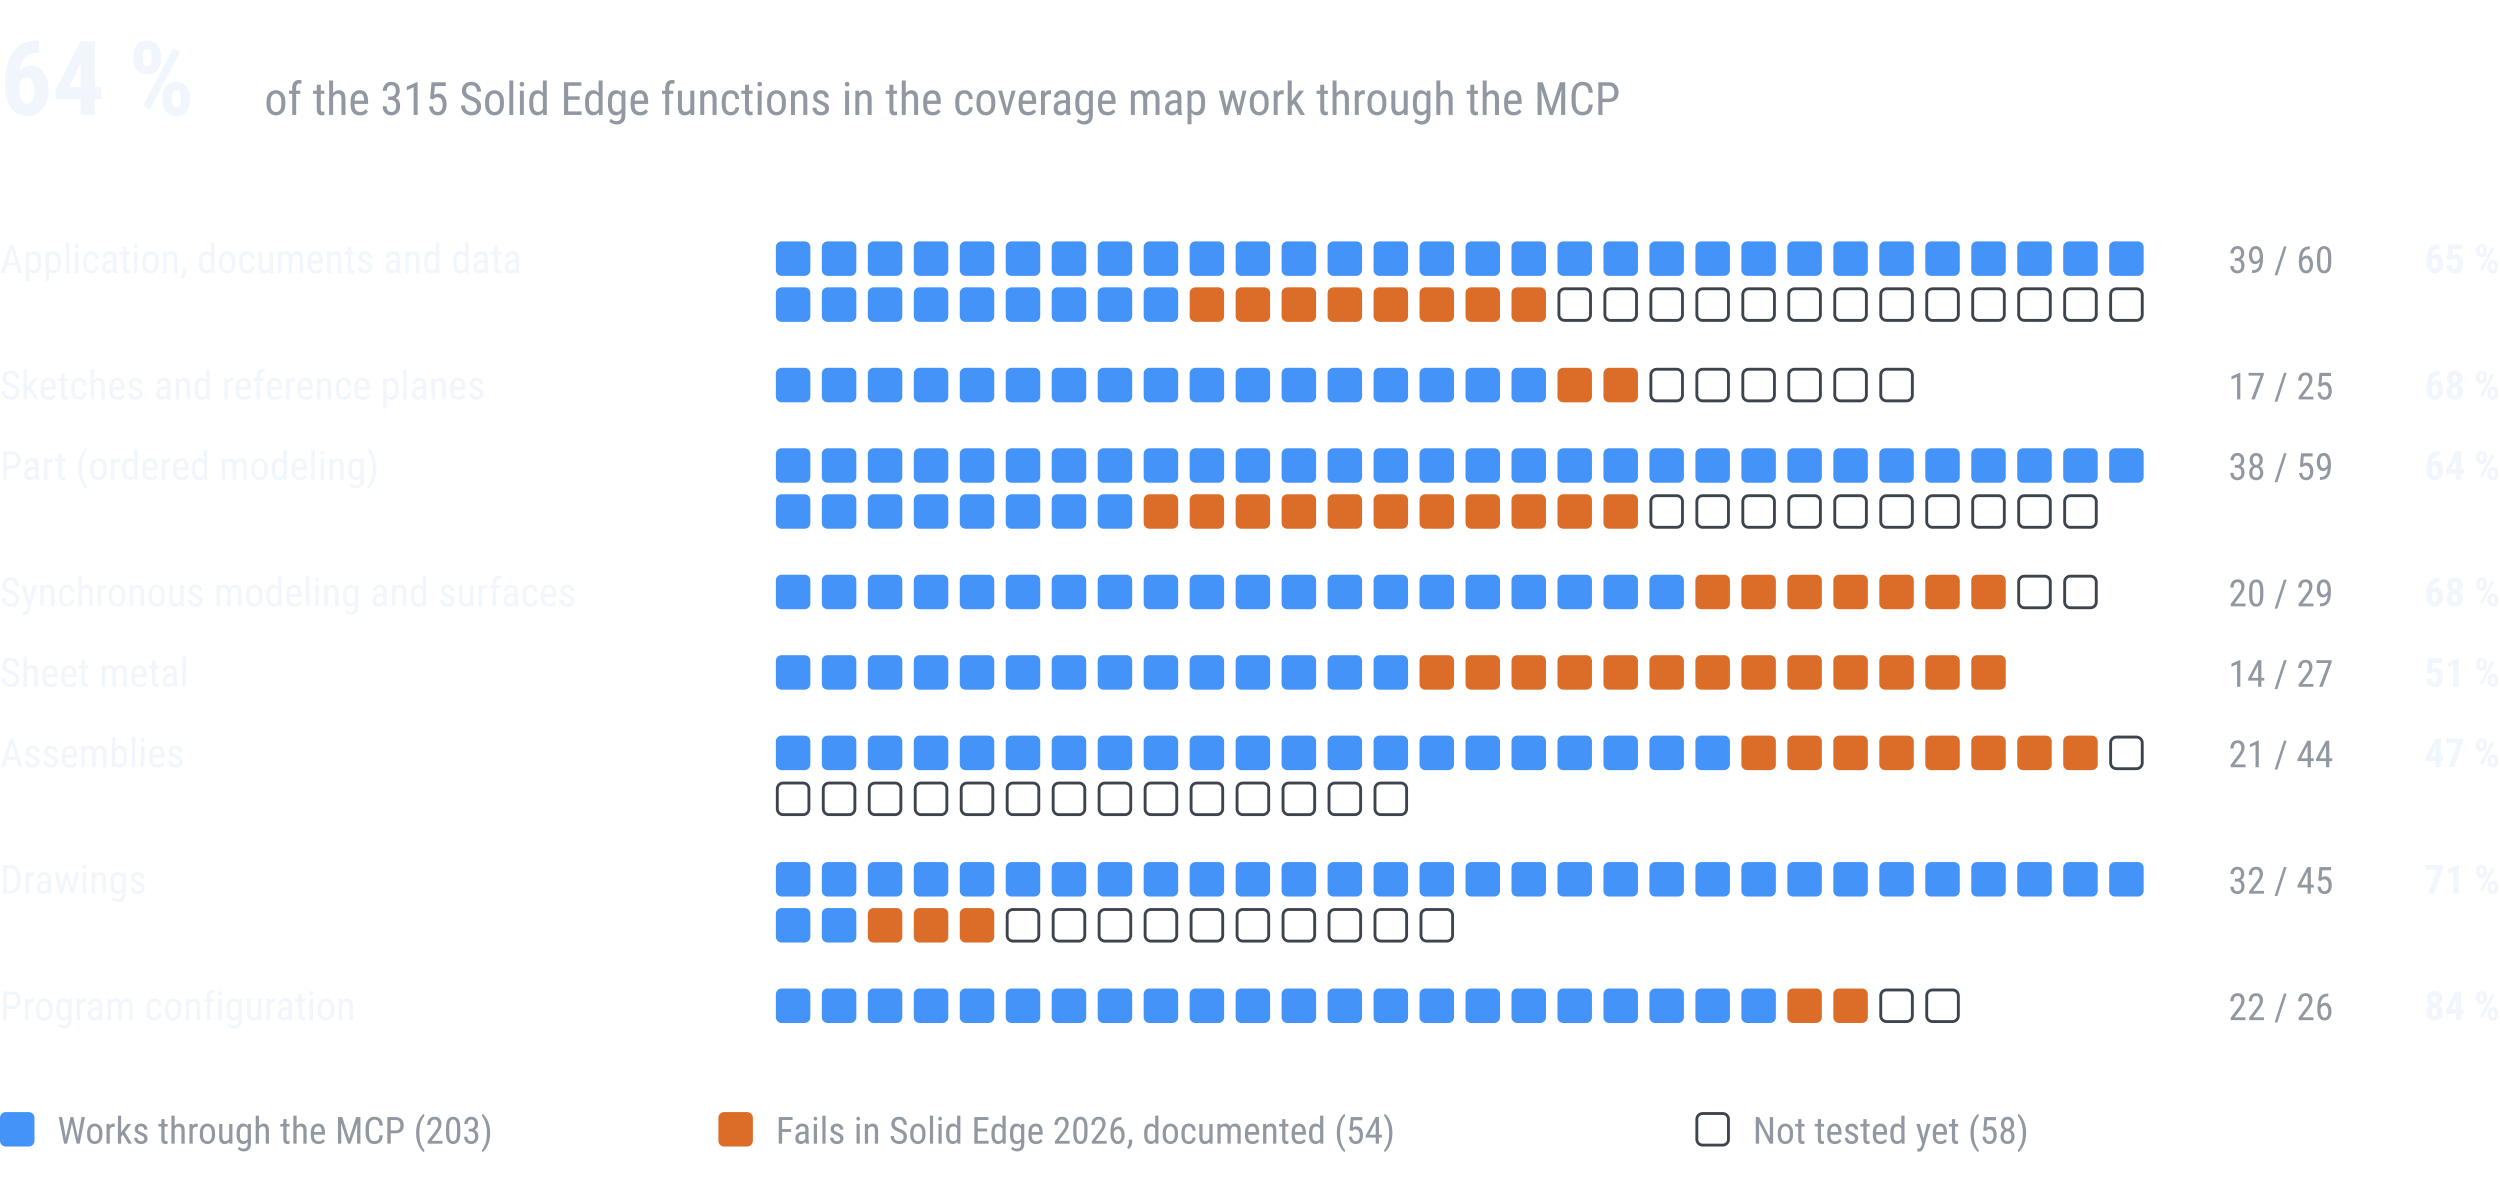
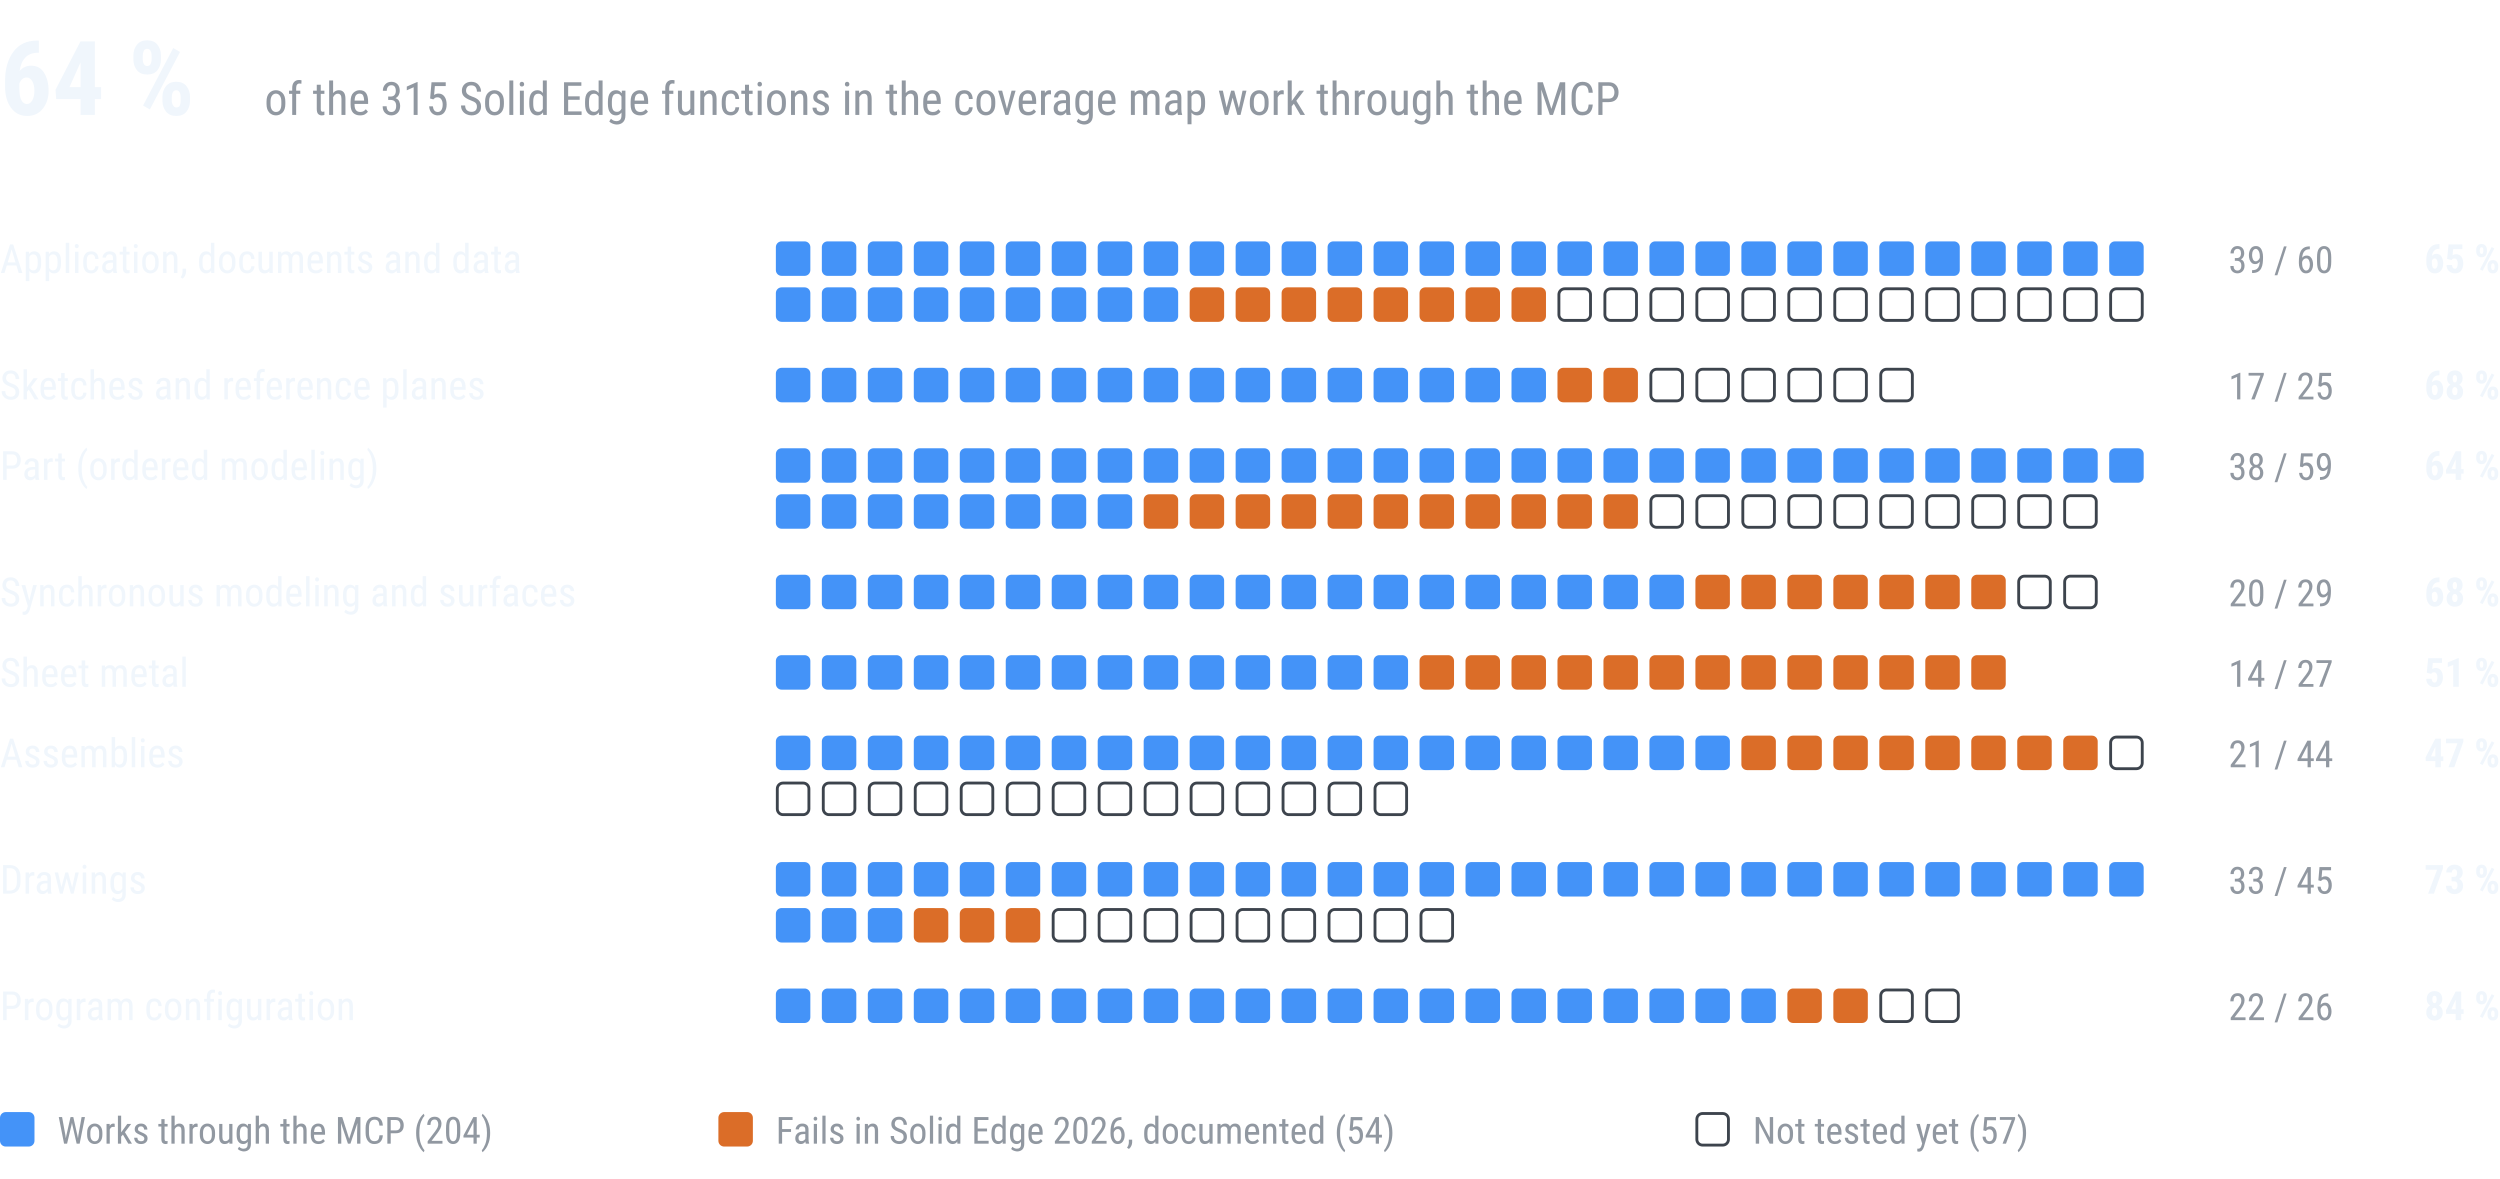
<svg xmlns="http://www.w3.org/2000/svg" width="870" height="410" viewBox="0 0 870 410" role="img" aria-labelledby="title desc">
  <g font-family="Bahnschrift, 'DIN Alternate', 'DIN 1451', D-DIN, Barlow, 'Roboto Condensed', 'Arial Narrow', sans-serif">
    <text x="0" y="40" font-size="36" font-weight="600" fill="#f0f6fc">64 %</text>
    <text x="92" y="40" font-size="16" fill="#9198a1">of the 315 Solid Edge functions in the coverage map work through the MCP</text>
    <text x="0" y="95" font-size="14" fill="#f0f6fc">Application, documents and data</text>
    <rect x="270" y="84" width="12" height="12" rx="2" fill="#4493f8" />
    <rect x="286" y="84" width="12" height="12" rx="2" fill="#4493f8" />
    <rect x="302" y="84" width="12" height="12" rx="2" fill="#4493f8" />
    <rect x="318" y="84" width="12" height="12" rx="2" fill="#4493f8" />
    <rect x="334" y="84" width="12" height="12" rx="2" fill="#4493f8" />
    <rect x="350" y="84" width="12" height="12" rx="2" fill="#4493f8" />
    <rect x="366" y="84" width="12" height="12" rx="2" fill="#4493f8" />
    <rect x="382" y="84" width="12" height="12" rx="2" fill="#4493f8" />
    <rect x="398" y="84" width="12" height="12" rx="2" fill="#4493f8" />
    <rect x="414" y="84" width="12" height="12" rx="2" fill="#4493f8" />
    <rect x="430" y="84" width="12" height="12" rx="2" fill="#4493f8" />
    <rect x="446" y="84" width="12" height="12" rx="2" fill="#4493f8" />
    <rect x="462" y="84" width="12" height="12" rx="2" fill="#4493f8" />
    <rect x="478" y="84" width="12" height="12" rx="2" fill="#4493f8" />
    <rect x="494" y="84" width="12" height="12" rx="2" fill="#4493f8" />
    <rect x="510" y="84" width="12" height="12" rx="2" fill="#4493f8" />
    <rect x="526" y="84" width="12" height="12" rx="2" fill="#4493f8" />
    <rect x="542" y="84" width="12" height="12" rx="2" fill="#4493f8" />
    <rect x="558" y="84" width="12" height="12" rx="2" fill="#4493f8" />
    <rect x="574" y="84" width="12" height="12" rx="2" fill="#4493f8" />
    <rect x="590" y="84" width="12" height="12" rx="2" fill="#4493f8" />
    <rect x="606" y="84" width="12" height="12" rx="2" fill="#4493f8" />
    <rect x="622" y="84" width="12" height="12" rx="2" fill="#4493f8" />
    <rect x="638" y="84" width="12" height="12" rx="2" fill="#4493f8" />
    <rect x="654" y="84" width="12" height="12" rx="2" fill="#4493f8" />
    <rect x="670" y="84" width="12" height="12" rx="2" fill="#4493f8" />
    <rect x="686" y="84" width="12" height="12" rx="2" fill="#4493f8" />
    <rect x="702" y="84" width="12" height="12" rx="2" fill="#4493f8" />
    <rect x="718" y="84" width="12" height="12" rx="2" fill="#4493f8" />
    <rect x="734" y="84" width="12" height="12" rx="2" fill="#4493f8" />
    <rect x="270" y="100" width="12" height="12" rx="2" fill="#4493f8" />
    <rect x="286" y="100" width="12" height="12" rx="2" fill="#4493f8" />
    <rect x="302" y="100" width="12" height="12" rx="2" fill="#4493f8" />
    <rect x="318" y="100" width="12" height="12" rx="2" fill="#4493f8" />
    <rect x="334" y="100" width="12" height="12" rx="2" fill="#4493f8" />
    <rect x="350" y="100" width="12" height="12" rx="2" fill="#4493f8" />
    <rect x="366" y="100" width="12" height="12" rx="2" fill="#4493f8" />
    <rect x="382" y="100" width="12" height="12" rx="2" fill="#4493f8" />
    <rect x="398" y="100" width="12" height="12" rx="2" fill="#4493f8" />
    <rect x="414" y="100" width="12" height="12" rx="2" fill="#db6d28" />
    <rect x="430" y="100" width="12" height="12" rx="2" fill="#db6d28" />
    <rect x="446" y="100" width="12" height="12" rx="2" fill="#db6d28" />
    <rect x="462" y="100" width="12" height="12" rx="2" fill="#db6d28" />
    <rect x="478" y="100" width="12" height="12" rx="2" fill="#db6d28" />
    <rect x="494" y="100" width="12" height="12" rx="2" fill="#db6d28" />
    <rect x="510" y="100" width="12" height="12" rx="2" fill="#db6d28" />
    <rect x="526" y="100" width="12" height="12" rx="2" fill="#db6d28" />
    <rect x="542.5" y="100.5" width="11" height="11" rx="2" fill="none" stroke="#3d444d" />
    <rect x="558.5" y="100.5" width="11" height="11" rx="2" fill="none" stroke="#3d444d" />
    <rect x="574.5" y="100.5" width="11" height="11" rx="2" fill="none" stroke="#3d444d" />
    <rect x="590.5" y="100.5" width="11" height="11" rx="2" fill="none" stroke="#3d444d" />
    <rect x="606.5" y="100.5" width="11" height="11" rx="2" fill="none" stroke="#3d444d" />
    <rect x="622.5" y="100.5" width="11" height="11" rx="2" fill="none" stroke="#3d444d" />
    <rect x="638.5" y="100.5" width="11" height="11" rx="2" fill="none" stroke="#3d444d" />
    <rect x="654.5" y="100.5" width="11" height="11" rx="2" fill="none" stroke="#3d444d" />
    <rect x="670.5" y="100.5" width="11" height="11" rx="2" fill="none" stroke="#3d444d" />
    <rect x="686.5" y="100.5" width="11" height="11" rx="2" fill="none" stroke="#3d444d" />
    <rect x="702.5" y="100.5" width="11" height="11" rx="2" fill="none" stroke="#3d444d" />
    <rect x="718.5" y="100.5" width="11" height="11" rx="2" fill="none" stroke="#3d444d" />
    <rect x="734.5" y="100.5" width="11" height="11" rx="2" fill="none" stroke="#3d444d" />
    <text x="812" y="95" font-size="13" text-anchor="end" fill="#9198a1">39 / 60</text>
    <text x="870" y="95" font-size="14" font-weight="600" text-anchor="end" fill="#f0f6fc">65 %</text>
    <text x="0" y="139" font-size="14" fill="#f0f6fc">Sketches and reference planes</text>
    <rect x="270" y="128" width="12" height="12" rx="2" fill="#4493f8" />
    <rect x="286" y="128" width="12" height="12" rx="2" fill="#4493f8" />
    <rect x="302" y="128" width="12" height="12" rx="2" fill="#4493f8" />
    <rect x="318" y="128" width="12" height="12" rx="2" fill="#4493f8" />
    <rect x="334" y="128" width="12" height="12" rx="2" fill="#4493f8" />
    <rect x="350" y="128" width="12" height="12" rx="2" fill="#4493f8" />
    <rect x="366" y="128" width="12" height="12" rx="2" fill="#4493f8" />
    <rect x="382" y="128" width="12" height="12" rx="2" fill="#4493f8" />
    <rect x="398" y="128" width="12" height="12" rx="2" fill="#4493f8" />
    <rect x="414" y="128" width="12" height="12" rx="2" fill="#4493f8" />
    <rect x="430" y="128" width="12" height="12" rx="2" fill="#4493f8" />
    <rect x="446" y="128" width="12" height="12" rx="2" fill="#4493f8" />
    <rect x="462" y="128" width="12" height="12" rx="2" fill="#4493f8" />
    <rect x="478" y="128" width="12" height="12" rx="2" fill="#4493f8" />
    <rect x="494" y="128" width="12" height="12" rx="2" fill="#4493f8" />
    <rect x="510" y="128" width="12" height="12" rx="2" fill="#4493f8" />
    <rect x="526" y="128" width="12" height="12" rx="2" fill="#4493f8" />
    <rect x="542" y="128" width="12" height="12" rx="2" fill="#db6d28" />
    <rect x="558" y="128" width="12" height="12" rx="2" fill="#db6d28" />
    <rect x="574.5" y="128.5" width="11" height="11" rx="2" fill="none" stroke="#3d444d" />
    <rect x="590.5" y="128.5" width="11" height="11" rx="2" fill="none" stroke="#3d444d" />
    <rect x="606.5" y="128.5" width="11" height="11" rx="2" fill="none" stroke="#3d444d" />
    <rect x="622.5" y="128.5" width="11" height="11" rx="2" fill="none" stroke="#3d444d" />
    <rect x="638.5" y="128.5" width="11" height="11" rx="2" fill="none" stroke="#3d444d" />
    <rect x="654.5" y="128.5" width="11" height="11" rx="2" fill="none" stroke="#3d444d" />
    <text x="812" y="139" font-size="13" text-anchor="end" fill="#9198a1">17 / 25</text>
    <text x="870" y="139" font-size="14" font-weight="600" text-anchor="end" fill="#f0f6fc">68 %</text>
    <text x="0" y="167" font-size="14" fill="#f0f6fc">Part (ordered modeling)</text>
    <rect x="270" y="156" width="12" height="12" rx="2" fill="#4493f8" />
    <rect x="286" y="156" width="12" height="12" rx="2" fill="#4493f8" />
    <rect x="302" y="156" width="12" height="12" rx="2" fill="#4493f8" />
    <rect x="318" y="156" width="12" height="12" rx="2" fill="#4493f8" />
    <rect x="334" y="156" width="12" height="12" rx="2" fill="#4493f8" />
    <rect x="350" y="156" width="12" height="12" rx="2" fill="#4493f8" />
    <rect x="366" y="156" width="12" height="12" rx="2" fill="#4493f8" />
    <rect x="382" y="156" width="12" height="12" rx="2" fill="#4493f8" />
    <rect x="398" y="156" width="12" height="12" rx="2" fill="#4493f8" />
    <rect x="414" y="156" width="12" height="12" rx="2" fill="#4493f8" />
    <rect x="430" y="156" width="12" height="12" rx="2" fill="#4493f8" />
    <rect x="446" y="156" width="12" height="12" rx="2" fill="#4493f8" />
    <rect x="462" y="156" width="12" height="12" rx="2" fill="#4493f8" />
    <rect x="478" y="156" width="12" height="12" rx="2" fill="#4493f8" />
    <rect x="494" y="156" width="12" height="12" rx="2" fill="#4493f8" />
    <rect x="510" y="156" width="12" height="12" rx="2" fill="#4493f8" />
    <rect x="526" y="156" width="12" height="12" rx="2" fill="#4493f8" />
    <rect x="542" y="156" width="12" height="12" rx="2" fill="#4493f8" />
    <rect x="558" y="156" width="12" height="12" rx="2" fill="#4493f8" />
    <rect x="574" y="156" width="12" height="12" rx="2" fill="#4493f8" />
    <rect x="590" y="156" width="12" height="12" rx="2" fill="#4493f8" />
    <rect x="606" y="156" width="12" height="12" rx="2" fill="#4493f8" />
    <rect x="622" y="156" width="12" height="12" rx="2" fill="#4493f8" />
    <rect x="638" y="156" width="12" height="12" rx="2" fill="#4493f8" />
    <rect x="654" y="156" width="12" height="12" rx="2" fill="#4493f8" />
    <rect x="670" y="156" width="12" height="12" rx="2" fill="#4493f8" />
    <rect x="686" y="156" width="12" height="12" rx="2" fill="#4493f8" />
    <rect x="702" y="156" width="12" height="12" rx="2" fill="#4493f8" />
    <rect x="718" y="156" width="12" height="12" rx="2" fill="#4493f8" />
    <rect x="734" y="156" width="12" height="12" rx="2" fill="#4493f8" />
    <rect x="270" y="172" width="12" height="12" rx="2" fill="#4493f8" />
    <rect x="286" y="172" width="12" height="12" rx="2" fill="#4493f8" />
    <rect x="302" y="172" width="12" height="12" rx="2" fill="#4493f8" />
    <rect x="318" y="172" width="12" height="12" rx="2" fill="#4493f8" />
    <rect x="334" y="172" width="12" height="12" rx="2" fill="#4493f8" />
    <rect x="350" y="172" width="12" height="12" rx="2" fill="#4493f8" />
    <rect x="366" y="172" width="12" height="12" rx="2" fill="#4493f8" />
    <rect x="382" y="172" width="12" height="12" rx="2" fill="#4493f8" />
    <rect x="398" y="172" width="12" height="12" rx="2" fill="#db6d28" />
    <rect x="414" y="172" width="12" height="12" rx="2" fill="#db6d28" />
    <rect x="430" y="172" width="12" height="12" rx="2" fill="#db6d28" />
    <rect x="446" y="172" width="12" height="12" rx="2" fill="#db6d28" />
    <rect x="462" y="172" width="12" height="12" rx="2" fill="#db6d28" />
    <rect x="478" y="172" width="12" height="12" rx="2" fill="#db6d28" />
    <rect x="494" y="172" width="12" height="12" rx="2" fill="#db6d28" />
    <rect x="510" y="172" width="12" height="12" rx="2" fill="#db6d28" />
    <rect x="526" y="172" width="12" height="12" rx="2" fill="#db6d28" />
    <rect x="542" y="172" width="12" height="12" rx="2" fill="#db6d28" />
    <rect x="558" y="172" width="12" height="12" rx="2" fill="#db6d28" />
    <rect x="574.5" y="172.5" width="11" height="11" rx="2" fill="none" stroke="#3d444d" />
    <rect x="590.5" y="172.5" width="11" height="11" rx="2" fill="none" stroke="#3d444d" />
    <rect x="606.5" y="172.5" width="11" height="11" rx="2" fill="none" stroke="#3d444d" />
    <rect x="622.5" y="172.5" width="11" height="11" rx="2" fill="none" stroke="#3d444d" />
    <rect x="638.5" y="172.5" width="11" height="11" rx="2" fill="none" stroke="#3d444d" />
    <rect x="654.5" y="172.5" width="11" height="11" rx="2" fill="none" stroke="#3d444d" />
    <rect x="670.5" y="172.5" width="11" height="11" rx="2" fill="none" stroke="#3d444d" />
    <rect x="686.5" y="172.5" width="11" height="11" rx="2" fill="none" stroke="#3d444d" />
    <rect x="702.5" y="172.5" width="11" height="11" rx="2" fill="none" stroke="#3d444d" />
    <rect x="718.5" y="172.5" width="11" height="11" rx="2" fill="none" stroke="#3d444d" />
    <text x="812" y="167" font-size="13" text-anchor="end" fill="#9198a1">38 / 59</text>
    <text x="870" y="167" font-size="14" font-weight="600" text-anchor="end" fill="#f0f6fc">64 %</text>
    <text x="0" y="211" font-size="14" fill="#f0f6fc">Synchronous modeling and surfaces</text>
    <rect x="270" y="200" width="12" height="12" rx="2" fill="#4493f8" />
    <rect x="286" y="200" width="12" height="12" rx="2" fill="#4493f8" />
    <rect x="302" y="200" width="12" height="12" rx="2" fill="#4493f8" />
    <rect x="318" y="200" width="12" height="12" rx="2" fill="#4493f8" />
    <rect x="334" y="200" width="12" height="12" rx="2" fill="#4493f8" />
    <rect x="350" y="200" width="12" height="12" rx="2" fill="#4493f8" />
    <rect x="366" y="200" width="12" height="12" rx="2" fill="#4493f8" />
    <rect x="382" y="200" width="12" height="12" rx="2" fill="#4493f8" />
    <rect x="398" y="200" width="12" height="12" rx="2" fill="#4493f8" />
    <rect x="414" y="200" width="12" height="12" rx="2" fill="#4493f8" />
    <rect x="430" y="200" width="12" height="12" rx="2" fill="#4493f8" />
    <rect x="446" y="200" width="12" height="12" rx="2" fill="#4493f8" />
    <rect x="462" y="200" width="12" height="12" rx="2" fill="#4493f8" />
    <rect x="478" y="200" width="12" height="12" rx="2" fill="#4493f8" />
    <rect x="494" y="200" width="12" height="12" rx="2" fill="#4493f8" />
    <rect x="510" y="200" width="12" height="12" rx="2" fill="#4493f8" />
    <rect x="526" y="200" width="12" height="12" rx="2" fill="#4493f8" />
    <rect x="542" y="200" width="12" height="12" rx="2" fill="#4493f8" />
    <rect x="558" y="200" width="12" height="12" rx="2" fill="#4493f8" />
    <rect x="574" y="200" width="12" height="12" rx="2" fill="#4493f8" />
    <rect x="590" y="200" width="12" height="12" rx="2" fill="#db6d28" />
    <rect x="606" y="200" width="12" height="12" rx="2" fill="#db6d28" />
    <rect x="622" y="200" width="12" height="12" rx="2" fill="#db6d28" />
    <rect x="638" y="200" width="12" height="12" rx="2" fill="#db6d28" />
    <rect x="654" y="200" width="12" height="12" rx="2" fill="#db6d28" />
    <rect x="670" y="200" width="12" height="12" rx="2" fill="#db6d28" />
    <rect x="686" y="200" width="12" height="12" rx="2" fill="#db6d28" />
    <rect x="702.5" y="200.5" width="11" height="11" rx="2" fill="none" stroke="#3d444d" />
    <rect x="718.5" y="200.5" width="11" height="11" rx="2" fill="none" stroke="#3d444d" />
    <text x="812" y="211" font-size="13" text-anchor="end" fill="#9198a1">20 / 29</text>
    <text x="870" y="211" font-size="14" font-weight="600" text-anchor="end" fill="#f0f6fc">68 %</text>
    <text x="0" y="239" font-size="14" fill="#f0f6fc">Sheet metal</text>
    <rect x="270" y="228" width="12" height="12" rx="2" fill="#4493f8" />
    <rect x="286" y="228" width="12" height="12" rx="2" fill="#4493f8" />
    <rect x="302" y="228" width="12" height="12" rx="2" fill="#4493f8" />
    <rect x="318" y="228" width="12" height="12" rx="2" fill="#4493f8" />
    <rect x="334" y="228" width="12" height="12" rx="2" fill="#4493f8" />
    <rect x="350" y="228" width="12" height="12" rx="2" fill="#4493f8" />
    <rect x="366" y="228" width="12" height="12" rx="2" fill="#4493f8" />
    <rect x="382" y="228" width="12" height="12" rx="2" fill="#4493f8" />
    <rect x="398" y="228" width="12" height="12" rx="2" fill="#4493f8" />
    <rect x="414" y="228" width="12" height="12" rx="2" fill="#4493f8" />
    <rect x="430" y="228" width="12" height="12" rx="2" fill="#4493f8" />
    <rect x="446" y="228" width="12" height="12" rx="2" fill="#4493f8" />
    <rect x="462" y="228" width="12" height="12" rx="2" fill="#4493f8" />
    <rect x="478" y="228" width="12" height="12" rx="2" fill="#4493f8" />
    <rect x="494" y="228" width="12" height="12" rx="2" fill="#db6d28" />
    <rect x="510" y="228" width="12" height="12" rx="2" fill="#db6d28" />
    <rect x="526" y="228" width="12" height="12" rx="2" fill="#db6d28" />
    <rect x="542" y="228" width="12" height="12" rx="2" fill="#db6d28" />
    <rect x="558" y="228" width="12" height="12" rx="2" fill="#db6d28" />
    <rect x="574" y="228" width="12" height="12" rx="2" fill="#db6d28" />
    <rect x="590" y="228" width="12" height="12" rx="2" fill="#db6d28" />
    <rect x="606" y="228" width="12" height="12" rx="2" fill="#db6d28" />
    <rect x="622" y="228" width="12" height="12" rx="2" fill="#db6d28" />
    <rect x="638" y="228" width="12" height="12" rx="2" fill="#db6d28" />
    <rect x="654" y="228" width="12" height="12" rx="2" fill="#db6d28" />
    <rect x="670" y="228" width="12" height="12" rx="2" fill="#db6d28" />
    <rect x="686" y="228" width="12" height="12" rx="2" fill="#db6d28" />
    <text x="812" y="239" font-size="13" text-anchor="end" fill="#9198a1">14 / 27</text>
    <text x="870" y="239" font-size="14" font-weight="600" text-anchor="end" fill="#f0f6fc">51 %</text>
    <text x="0" y="267" font-size="14" fill="#f0f6fc">Assemblies</text>
    <rect x="270" y="256" width="12" height="12" rx="2" fill="#4493f8" />
    <rect x="286" y="256" width="12" height="12" rx="2" fill="#4493f8" />
    <rect x="302" y="256" width="12" height="12" rx="2" fill="#4493f8" />
    <rect x="318" y="256" width="12" height="12" rx="2" fill="#4493f8" />
    <rect x="334" y="256" width="12" height="12" rx="2" fill="#4493f8" />
    <rect x="350" y="256" width="12" height="12" rx="2" fill="#4493f8" />
    <rect x="366" y="256" width="12" height="12" rx="2" fill="#4493f8" />
    <rect x="382" y="256" width="12" height="12" rx="2" fill="#4493f8" />
    <rect x="398" y="256" width="12" height="12" rx="2" fill="#4493f8" />
    <rect x="414" y="256" width="12" height="12" rx="2" fill="#4493f8" />
    <rect x="430" y="256" width="12" height="12" rx="2" fill="#4493f8" />
    <rect x="446" y="256" width="12" height="12" rx="2" fill="#4493f8" />
    <rect x="462" y="256" width="12" height="12" rx="2" fill="#4493f8" />
    <rect x="478" y="256" width="12" height="12" rx="2" fill="#4493f8" />
    <rect x="494" y="256" width="12" height="12" rx="2" fill="#4493f8" />
    <rect x="510" y="256" width="12" height="12" rx="2" fill="#4493f8" />
    <rect x="526" y="256" width="12" height="12" rx="2" fill="#4493f8" />
    <rect x="542" y="256" width="12" height="12" rx="2" fill="#4493f8" />
    <rect x="558" y="256" width="12" height="12" rx="2" fill="#4493f8" />
    <rect x="574" y="256" width="12" height="12" rx="2" fill="#4493f8" />
    <rect x="590" y="256" width="12" height="12" rx="2" fill="#4493f8" />
    <rect x="606" y="256" width="12" height="12" rx="2" fill="#db6d28" />
    <rect x="622" y="256" width="12" height="12" rx="2" fill="#db6d28" />
    <rect x="638" y="256" width="12" height="12" rx="2" fill="#db6d28" />
    <rect x="654" y="256" width="12" height="12" rx="2" fill="#db6d28" />
    <rect x="670" y="256" width="12" height="12" rx="2" fill="#db6d28" />
    <rect x="686" y="256" width="12" height="12" rx="2" fill="#db6d28" />
    <rect x="702" y="256" width="12" height="12" rx="2" fill="#db6d28" />
    <rect x="718" y="256" width="12" height="12" rx="2" fill="#db6d28" />
    <rect x="734.5" y="256.5" width="11" height="11" rx="2" fill="none" stroke="#3d444d" />
    <rect x="270.5" y="272.5" width="11" height="11" rx="2" fill="none" stroke="#3d444d" />
    <rect x="286.5" y="272.5" width="11" height="11" rx="2" fill="none" stroke="#3d444d" />
    <rect x="302.5" y="272.5" width="11" height="11" rx="2" fill="none" stroke="#3d444d" />
    <rect x="318.5" y="272.5" width="11" height="11" rx="2" fill="none" stroke="#3d444d" />
    <rect x="334.5" y="272.5" width="11" height="11" rx="2" fill="none" stroke="#3d444d" />
    <rect x="350.5" y="272.5" width="11" height="11" rx="2" fill="none" stroke="#3d444d" />
    <rect x="366.5" y="272.5" width="11" height="11" rx="2" fill="none" stroke="#3d444d" />
    <rect x="382.5" y="272.5" width="11" height="11" rx="2" fill="none" stroke="#3d444d" />
    <rect x="398.5" y="272.5" width="11" height="11" rx="2" fill="none" stroke="#3d444d" />
    <rect x="414.5" y="272.5" width="11" height="11" rx="2" fill="none" stroke="#3d444d" />
    <rect x="430.5" y="272.5" width="11" height="11" rx="2" fill="none" stroke="#3d444d" />
    <rect x="446.5" y="272.5" width="11" height="11" rx="2" fill="none" stroke="#3d444d" />
    <rect x="462.5" y="272.5" width="11" height="11" rx="2" fill="none" stroke="#3d444d" />
    <rect x="478.5" y="272.5" width="11" height="11" rx="2" fill="none" stroke="#3d444d" />
    <text x="812" y="267" font-size="13" text-anchor="end" fill="#9198a1">21 / 44</text>
    <text x="870" y="267" font-size="14" font-weight="600" text-anchor="end" fill="#f0f6fc">47 %</text>
    <text x="0" y="311" font-size="14" fill="#f0f6fc">Drawings</text>
    <rect x="270" y="300" width="12" height="12" rx="2" fill="#4493f8" />
    <rect x="286" y="300" width="12" height="12" rx="2" fill="#4493f8" />
    <rect x="302" y="300" width="12" height="12" rx="2" fill="#4493f8" />
    <rect x="318" y="300" width="12" height="12" rx="2" fill="#4493f8" />
    <rect x="334" y="300" width="12" height="12" rx="2" fill="#4493f8" />
    <rect x="350" y="300" width="12" height="12" rx="2" fill="#4493f8" />
    <rect x="366" y="300" width="12" height="12" rx="2" fill="#4493f8" />
    <rect x="382" y="300" width="12" height="12" rx="2" fill="#4493f8" />
    <rect x="398" y="300" width="12" height="12" rx="2" fill="#4493f8" />
    <rect x="414" y="300" width="12" height="12" rx="2" fill="#4493f8" />
    <rect x="430" y="300" width="12" height="12" rx="2" fill="#4493f8" />
    <rect x="446" y="300" width="12" height="12" rx="2" fill="#4493f8" />
    <rect x="462" y="300" width="12" height="12" rx="2" fill="#4493f8" />
    <rect x="478" y="300" width="12" height="12" rx="2" fill="#4493f8" />
    <rect x="494" y="300" width="12" height="12" rx="2" fill="#4493f8" />
    <rect x="510" y="300" width="12" height="12" rx="2" fill="#4493f8" />
    <rect x="526" y="300" width="12" height="12" rx="2" fill="#4493f8" />
    <rect x="542" y="300" width="12" height="12" rx="2" fill="#4493f8" />
    <rect x="558" y="300" width="12" height="12" rx="2" fill="#4493f8" />
    <rect x="574" y="300" width="12" height="12" rx="2" fill="#4493f8" />
    <rect x="590" y="300" width="12" height="12" rx="2" fill="#4493f8" />
    <rect x="606" y="300" width="12" height="12" rx="2" fill="#4493f8" />
    <rect x="622" y="300" width="12" height="12" rx="2" fill="#4493f8" />
    <rect x="638" y="300" width="12" height="12" rx="2" fill="#4493f8" />
    <rect x="654" y="300" width="12" height="12" rx="2" fill="#4493f8" />
    <rect x="670" y="300" width="12" height="12" rx="2" fill="#4493f8" />
    <rect x="686" y="300" width="12" height="12" rx="2" fill="#4493f8" />
    <rect x="702" y="300" width="12" height="12" rx="2" fill="#4493f8" />
    <rect x="718" y="300" width="12" height="12" rx="2" fill="#4493f8" />
    <rect x="734" y="300" width="12" height="12" rx="2" fill="#4493f8" />
    <rect x="270" y="316" width="12" height="12" rx="2" fill="#4493f8" />
    <rect x="286" y="316" width="12" height="12" rx="2" fill="#4493f8" />
-     <rect x="302" y="316" width="12" height="12" rx="2" fill="#db6d28" />
+     <rect x="302" y="316" width="12" height="12" rx="2" fill="#4493f8" />
    <rect x="318" y="316" width="12" height="12" rx="2" fill="#db6d28" />
    <rect x="334" y="316" width="12" height="12" rx="2" fill="#db6d28" />
-     <rect x="350.5" y="316.5" width="11" height="11" rx="2" fill="none" stroke="#3d444d" />
+     <rect x="350" y="316" width="12" height="12" rx="2" fill="#db6d28" />
    <rect x="366.5" y="316.5" width="11" height="11" rx="2" fill="none" stroke="#3d444d" />
    <rect x="382.5" y="316.5" width="11" height="11" rx="2" fill="none" stroke="#3d444d" />
    <rect x="398.5" y="316.5" width="11" height="11" rx="2" fill="none" stroke="#3d444d" />
    <rect x="414.5" y="316.5" width="11" height="11" rx="2" fill="none" stroke="#3d444d" />
    <rect x="430.5" y="316.5" width="11" height="11" rx="2" fill="none" stroke="#3d444d" />
    <rect x="446.5" y="316.5" width="11" height="11" rx="2" fill="none" stroke="#3d444d" />
    <rect x="462.5" y="316.5" width="11" height="11" rx="2" fill="none" stroke="#3d444d" />
    <rect x="478.5" y="316.5" width="11" height="11" rx="2" fill="none" stroke="#3d444d" />
    <rect x="494.5" y="316.5" width="11" height="11" rx="2" fill="none" stroke="#3d444d" />
-     <text x="812" y="311" font-size="13" text-anchor="end" fill="#9198a1">32 / 45</text>
-     <text x="870" y="311" font-size="14" font-weight="600" text-anchor="end" fill="#f0f6fc">71 %</text>
+     <text x="812" y="311" font-size="13" text-anchor="end" fill="#9198a1">33 / 45</text>
+     <text x="870" y="311" font-size="14" font-weight="600" text-anchor="end" fill="#f0f6fc">73 %</text>
    <text x="0" y="355" font-size="14" fill="#f0f6fc">Program configuration</text>
    <rect x="270" y="344" width="12" height="12" rx="2" fill="#4493f8" />
    <rect x="286" y="344" width="12" height="12" rx="2" fill="#4493f8" />
    <rect x="302" y="344" width="12" height="12" rx="2" fill="#4493f8" />
    <rect x="318" y="344" width="12" height="12" rx="2" fill="#4493f8" />
    <rect x="334" y="344" width="12" height="12" rx="2" fill="#4493f8" />
    <rect x="350" y="344" width="12" height="12" rx="2" fill="#4493f8" />
    <rect x="366" y="344" width="12" height="12" rx="2" fill="#4493f8" />
    <rect x="382" y="344" width="12" height="12" rx="2" fill="#4493f8" />
    <rect x="398" y="344" width="12" height="12" rx="2" fill="#4493f8" />
    <rect x="414" y="344" width="12" height="12" rx="2" fill="#4493f8" />
    <rect x="430" y="344" width="12" height="12" rx="2" fill="#4493f8" />
    <rect x="446" y="344" width="12" height="12" rx="2" fill="#4493f8" />
    <rect x="462" y="344" width="12" height="12" rx="2" fill="#4493f8" />
    <rect x="478" y="344" width="12" height="12" rx="2" fill="#4493f8" />
    <rect x="494" y="344" width="12" height="12" rx="2" fill="#4493f8" />
    <rect x="510" y="344" width="12" height="12" rx="2" fill="#4493f8" />
    <rect x="526" y="344" width="12" height="12" rx="2" fill="#4493f8" />
    <rect x="542" y="344" width="12" height="12" rx="2" fill="#4493f8" />
    <rect x="558" y="344" width="12" height="12" rx="2" fill="#4493f8" />
    <rect x="574" y="344" width="12" height="12" rx="2" fill="#4493f8" />
    <rect x="590" y="344" width="12" height="12" rx="2" fill="#4493f8" />
    <rect x="606" y="344" width="12" height="12" rx="2" fill="#4493f8" />
    <rect x="622" y="344" width="12" height="12" rx="2" fill="#db6d28" />
    <rect x="638" y="344" width="12" height="12" rx="2" fill="#db6d28" />
    <rect x="654.5" y="344.5" width="11" height="11" rx="2" fill="none" stroke="#3d444d" />
    <rect x="670.5" y="344.5" width="11" height="11" rx="2" fill="none" stroke="#3d444d" />
    <text x="812" y="355" font-size="13" text-anchor="end" fill="#9198a1">22 / 26</text>
    <text x="870" y="355" font-size="14" font-weight="600" text-anchor="end" fill="#f0f6fc">84 %</text>
    <rect x="0" y="387" width="12" height="12" rx="2" fill="#4493f8" />
-     <text x="20" y="398" font-size="13" fill="#9198a1">Works through the MCP (203)</text>
+     <text x="20" y="398" font-size="13" fill="#9198a1">Works through the MCP (204)</text>
    <rect x="250" y="387" width="12" height="12" rx="2" fill="#db6d28" />
    <text x="270" y="398" font-size="13" fill="#9198a1">Fails in Solid Edge 2026, documented (54)</text>
    <rect x="590.5" y="387.5" width="11" height="11" rx="2" fill="none" stroke="#3d444d" />
-     <text x="610" y="398" font-size="13" fill="#9198a1">Not tested yet (58)</text>
+     <text x="610" y="398" font-size="13" fill="#9198a1">Not tested yet (57)</text>
  </g>
</svg>
